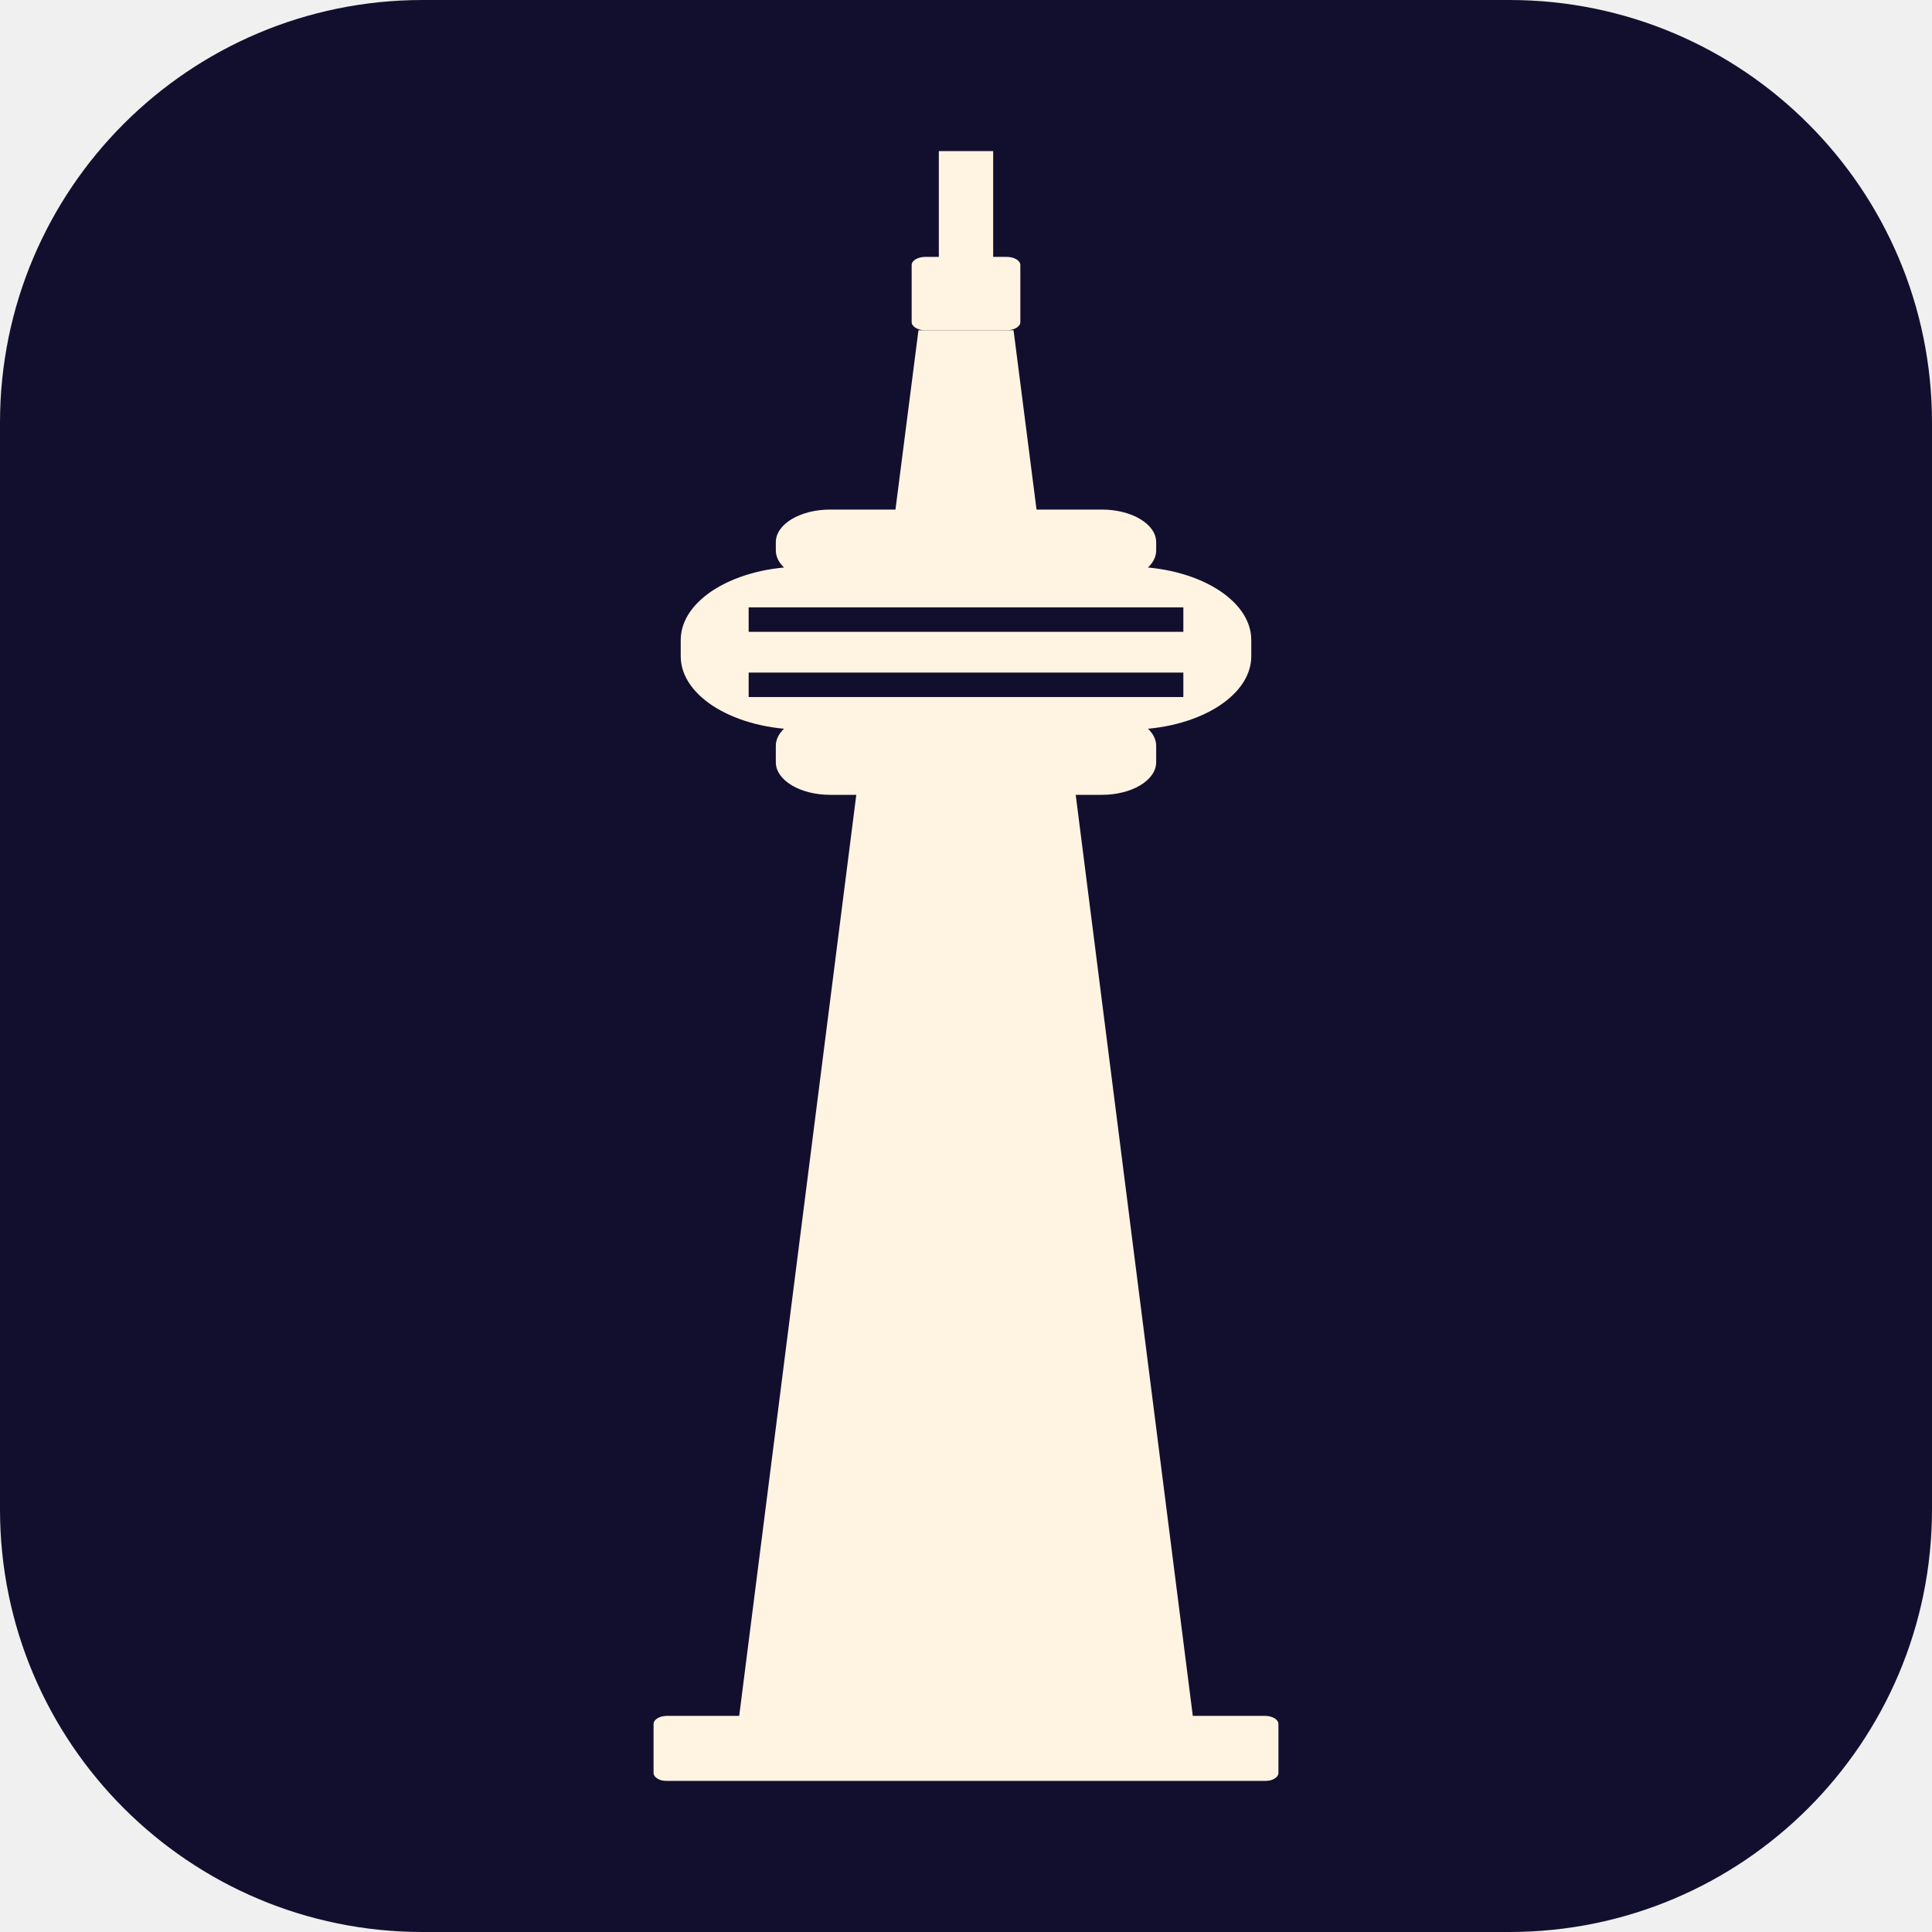
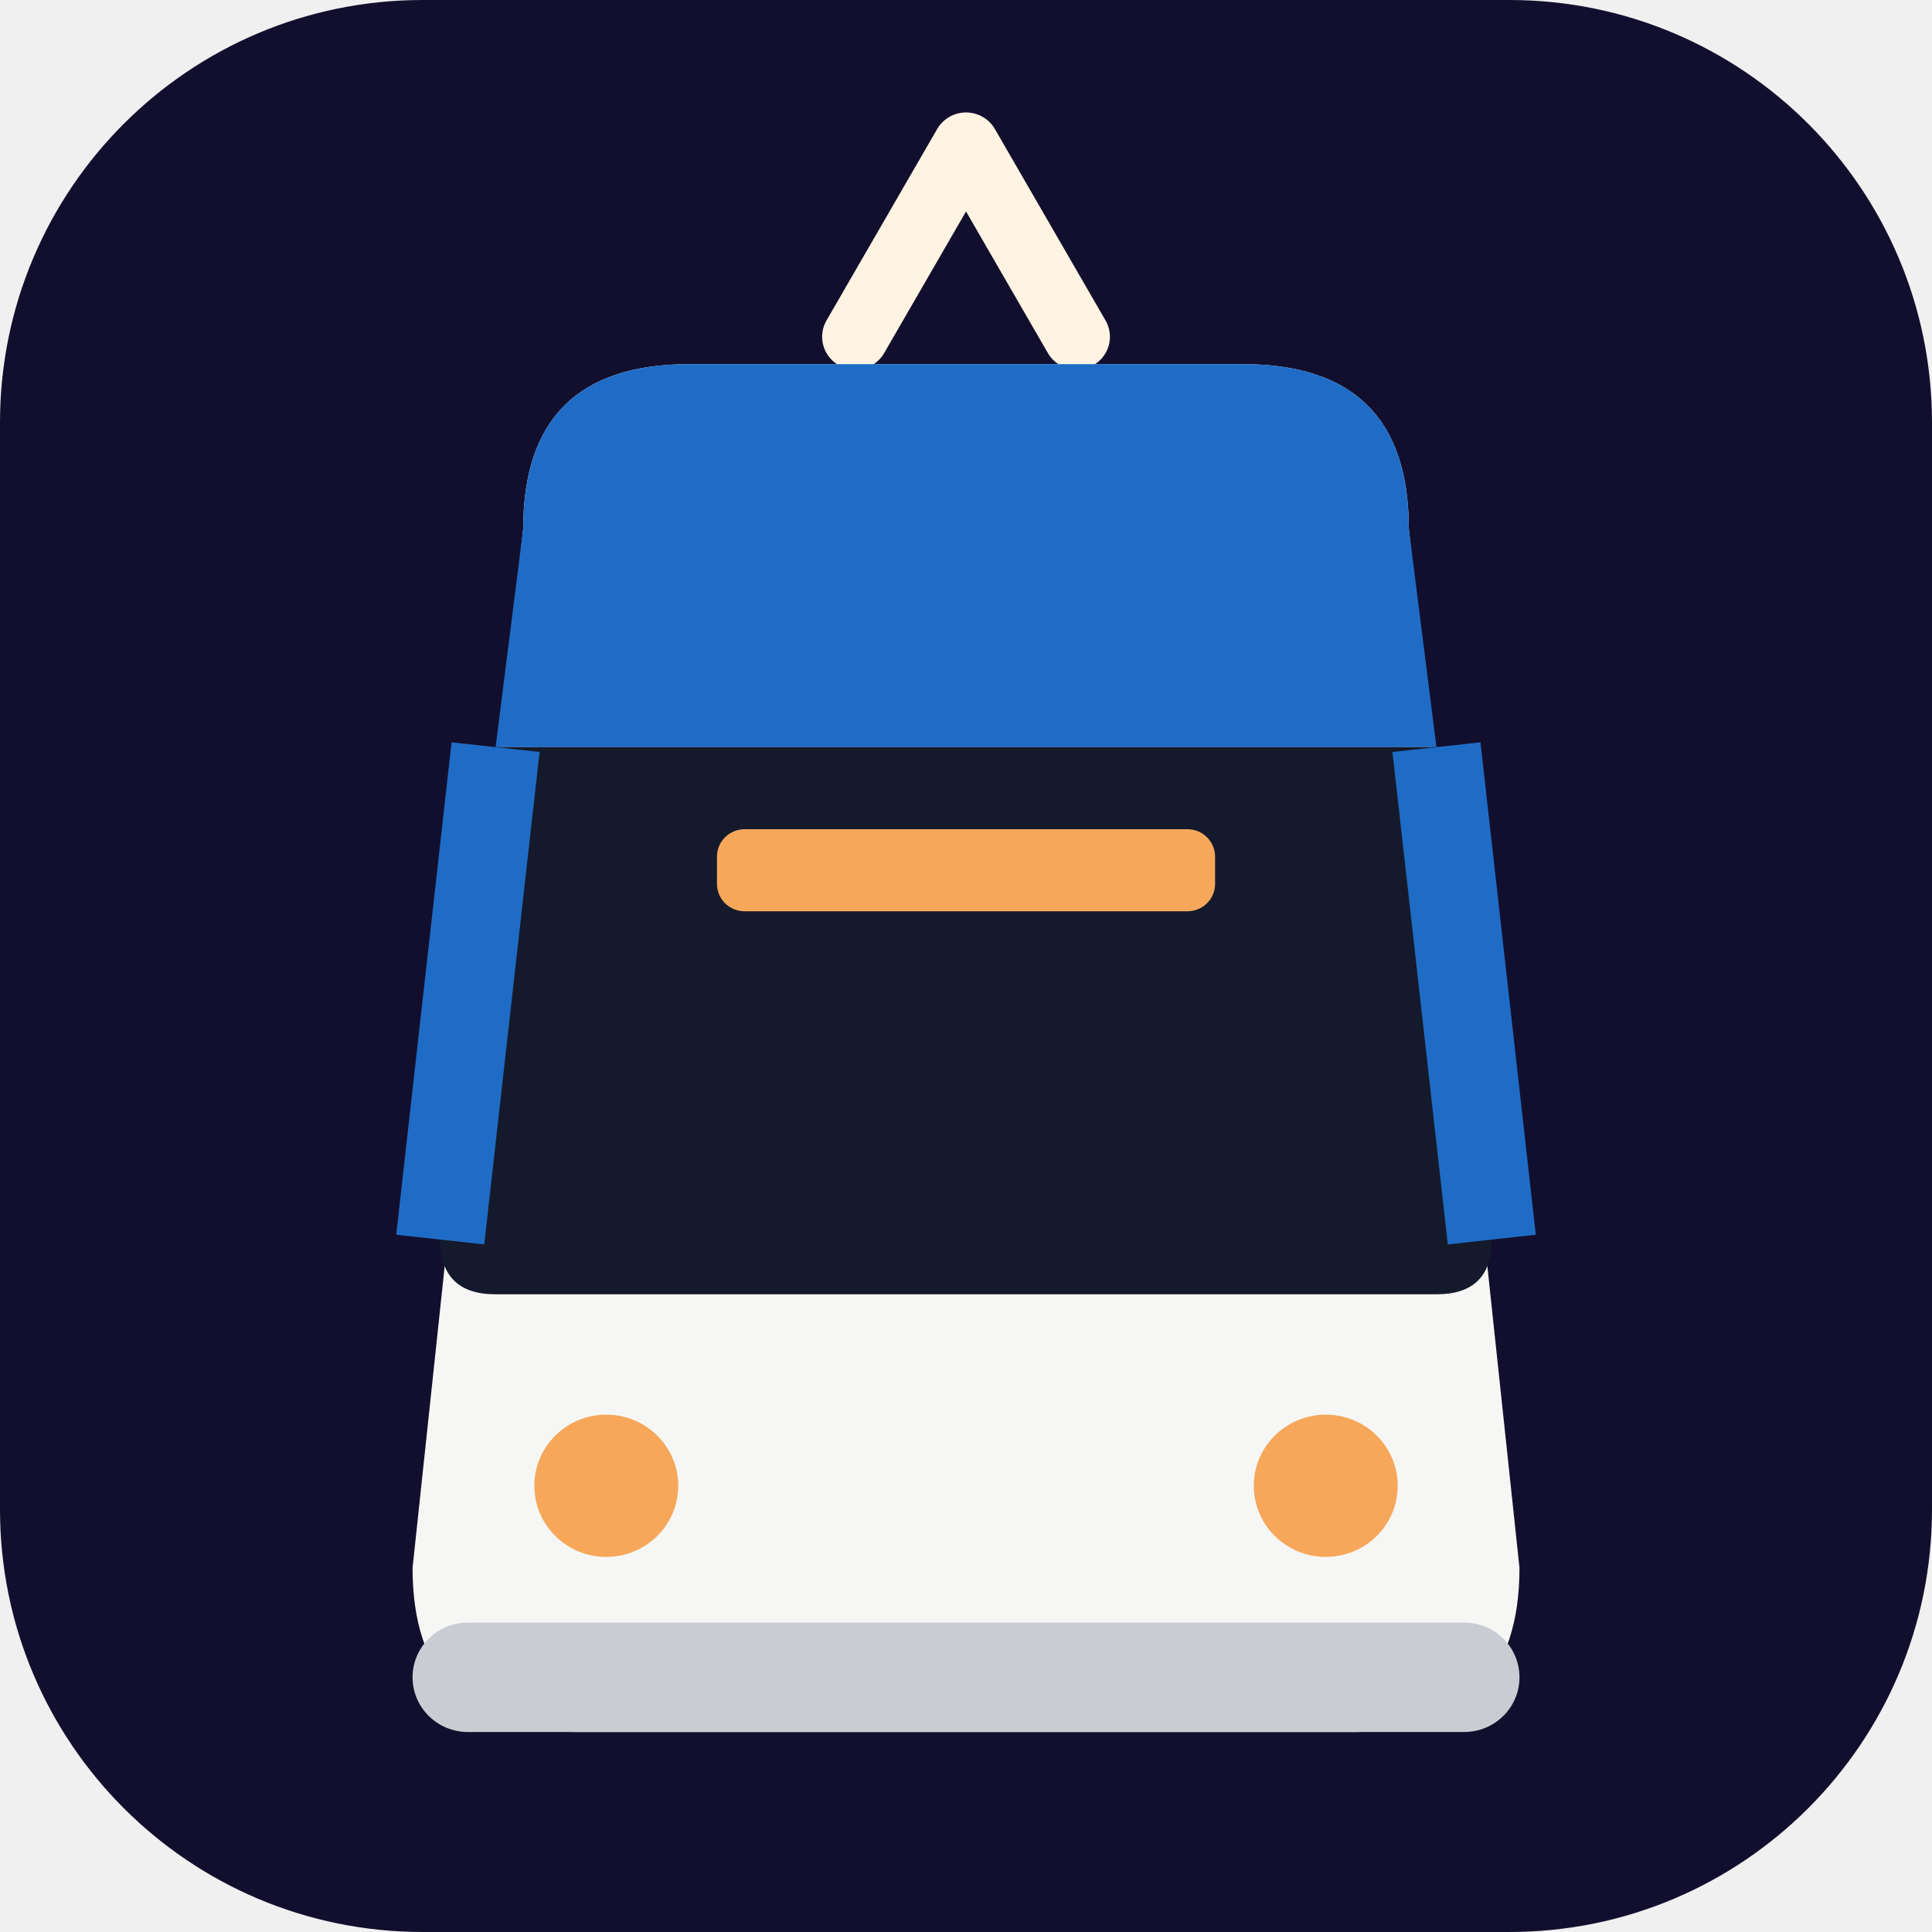
<svg xmlns="http://www.w3.org/2000/svg" viewBox="0 0 64 64">
  <rect width="64" height="64" rx="14" fill="#120f2e" />
-   <g transform="translate(20.75 5) scale(0.225 0.135)" fill="#fff4e2">
-     <mask id="m">
-       <rect width="100" height="400" fill="#fff" />
-       <rect x="18" y="112" width="64" height="6" fill="#000" />
-       <rect x="18" y="128" width="64" height="6" fill="#000" />
-     </mask>
-     <g mask="url(#m)">
-       <rect x="46" y="0" width="8" height="30" />
-       <rect x="42" y="26" width="16" height="18" rx="2" />
-       <polygon points="43,44 57,44 61,96 39,96" />
-       <rect x="22" y="88" width="56" height="18" rx="8" />
-       <rect x="8" y="102" width="84" height="40" rx="18" />
-       <rect x="22" y="138" width="56" height="20" rx="8" />
-       <polygon points="34,156 66,156 84,392 16,392" />
-       <rect x="4" y="384" width="92" height="16" rx="2" />
-     </g>
+   <g transform="translate(10 3) scale(0.9167 0.90625)">
+     <path d="M24 2 L20 9 M24 2 L28 9" stroke="#fff4e2" stroke-width="2.4" stroke-linecap="round" fill="none" />
+     <path d="M8 16 Q8 10 14 10 H34 Q40 10 40 16 L44 54 Q44 60 38 60 H10 Q4 60 4 54 Z" fill="#f6f7f5" />
+     <path d="M8 16 Q8 10 14 10 H34 Q40 10 40 16 L41 24 H7 Z" fill="#1f6cc6" />
+     <path d="M7 24 H41 L43 42 Q43 44 41 44 H7 Q5 44 5 42 Z" fill="#141a2b" />
+     <path d="M7 24 L5 42 M41 24 L43 42" stroke="#1f6cc6" stroke-width="3.2" />
+     <rect x="15" y="27" width="18" height="3" rx="1" fill="#f6a75a" />
+     <circle cx="11" cy="51" r="2.6" fill="#f6a75a" />
+     <circle cx="37" cy="51" r="2.6" fill="#f6a75a" />
+     <rect x="4" y="56" width="40" height="4" rx="2" fill="#c9cdd3" />
  </g>
</svg>
